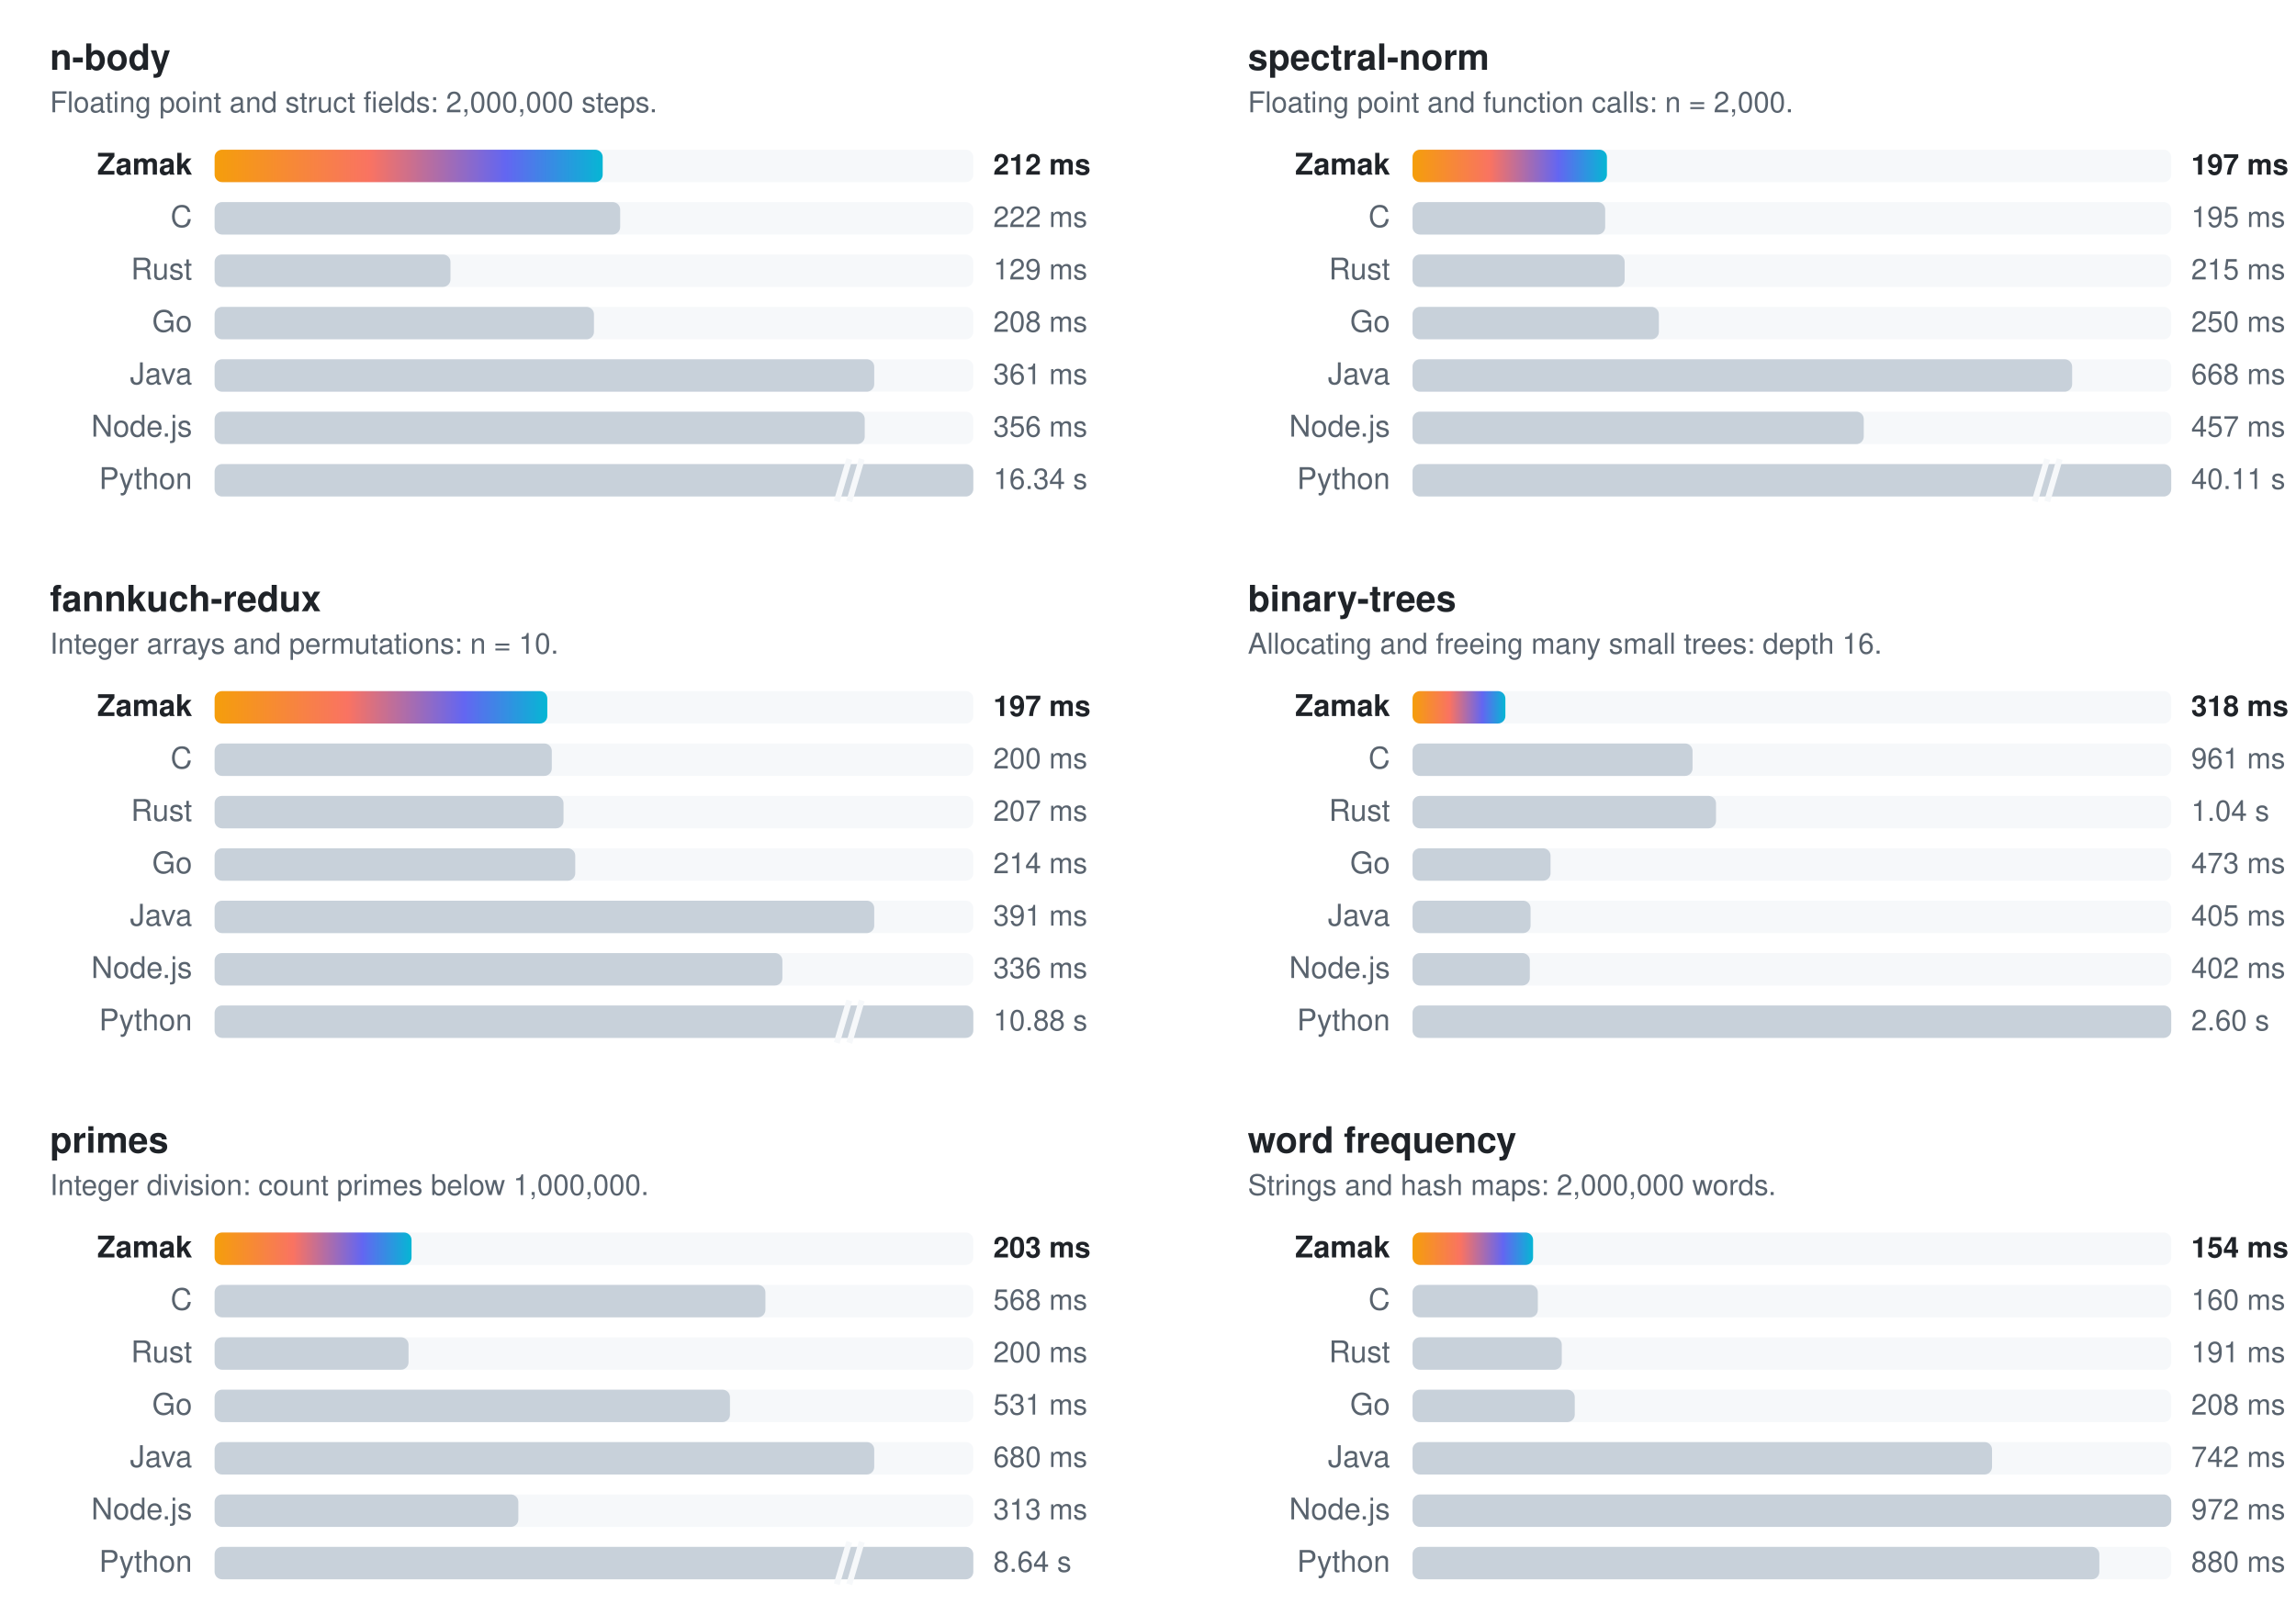
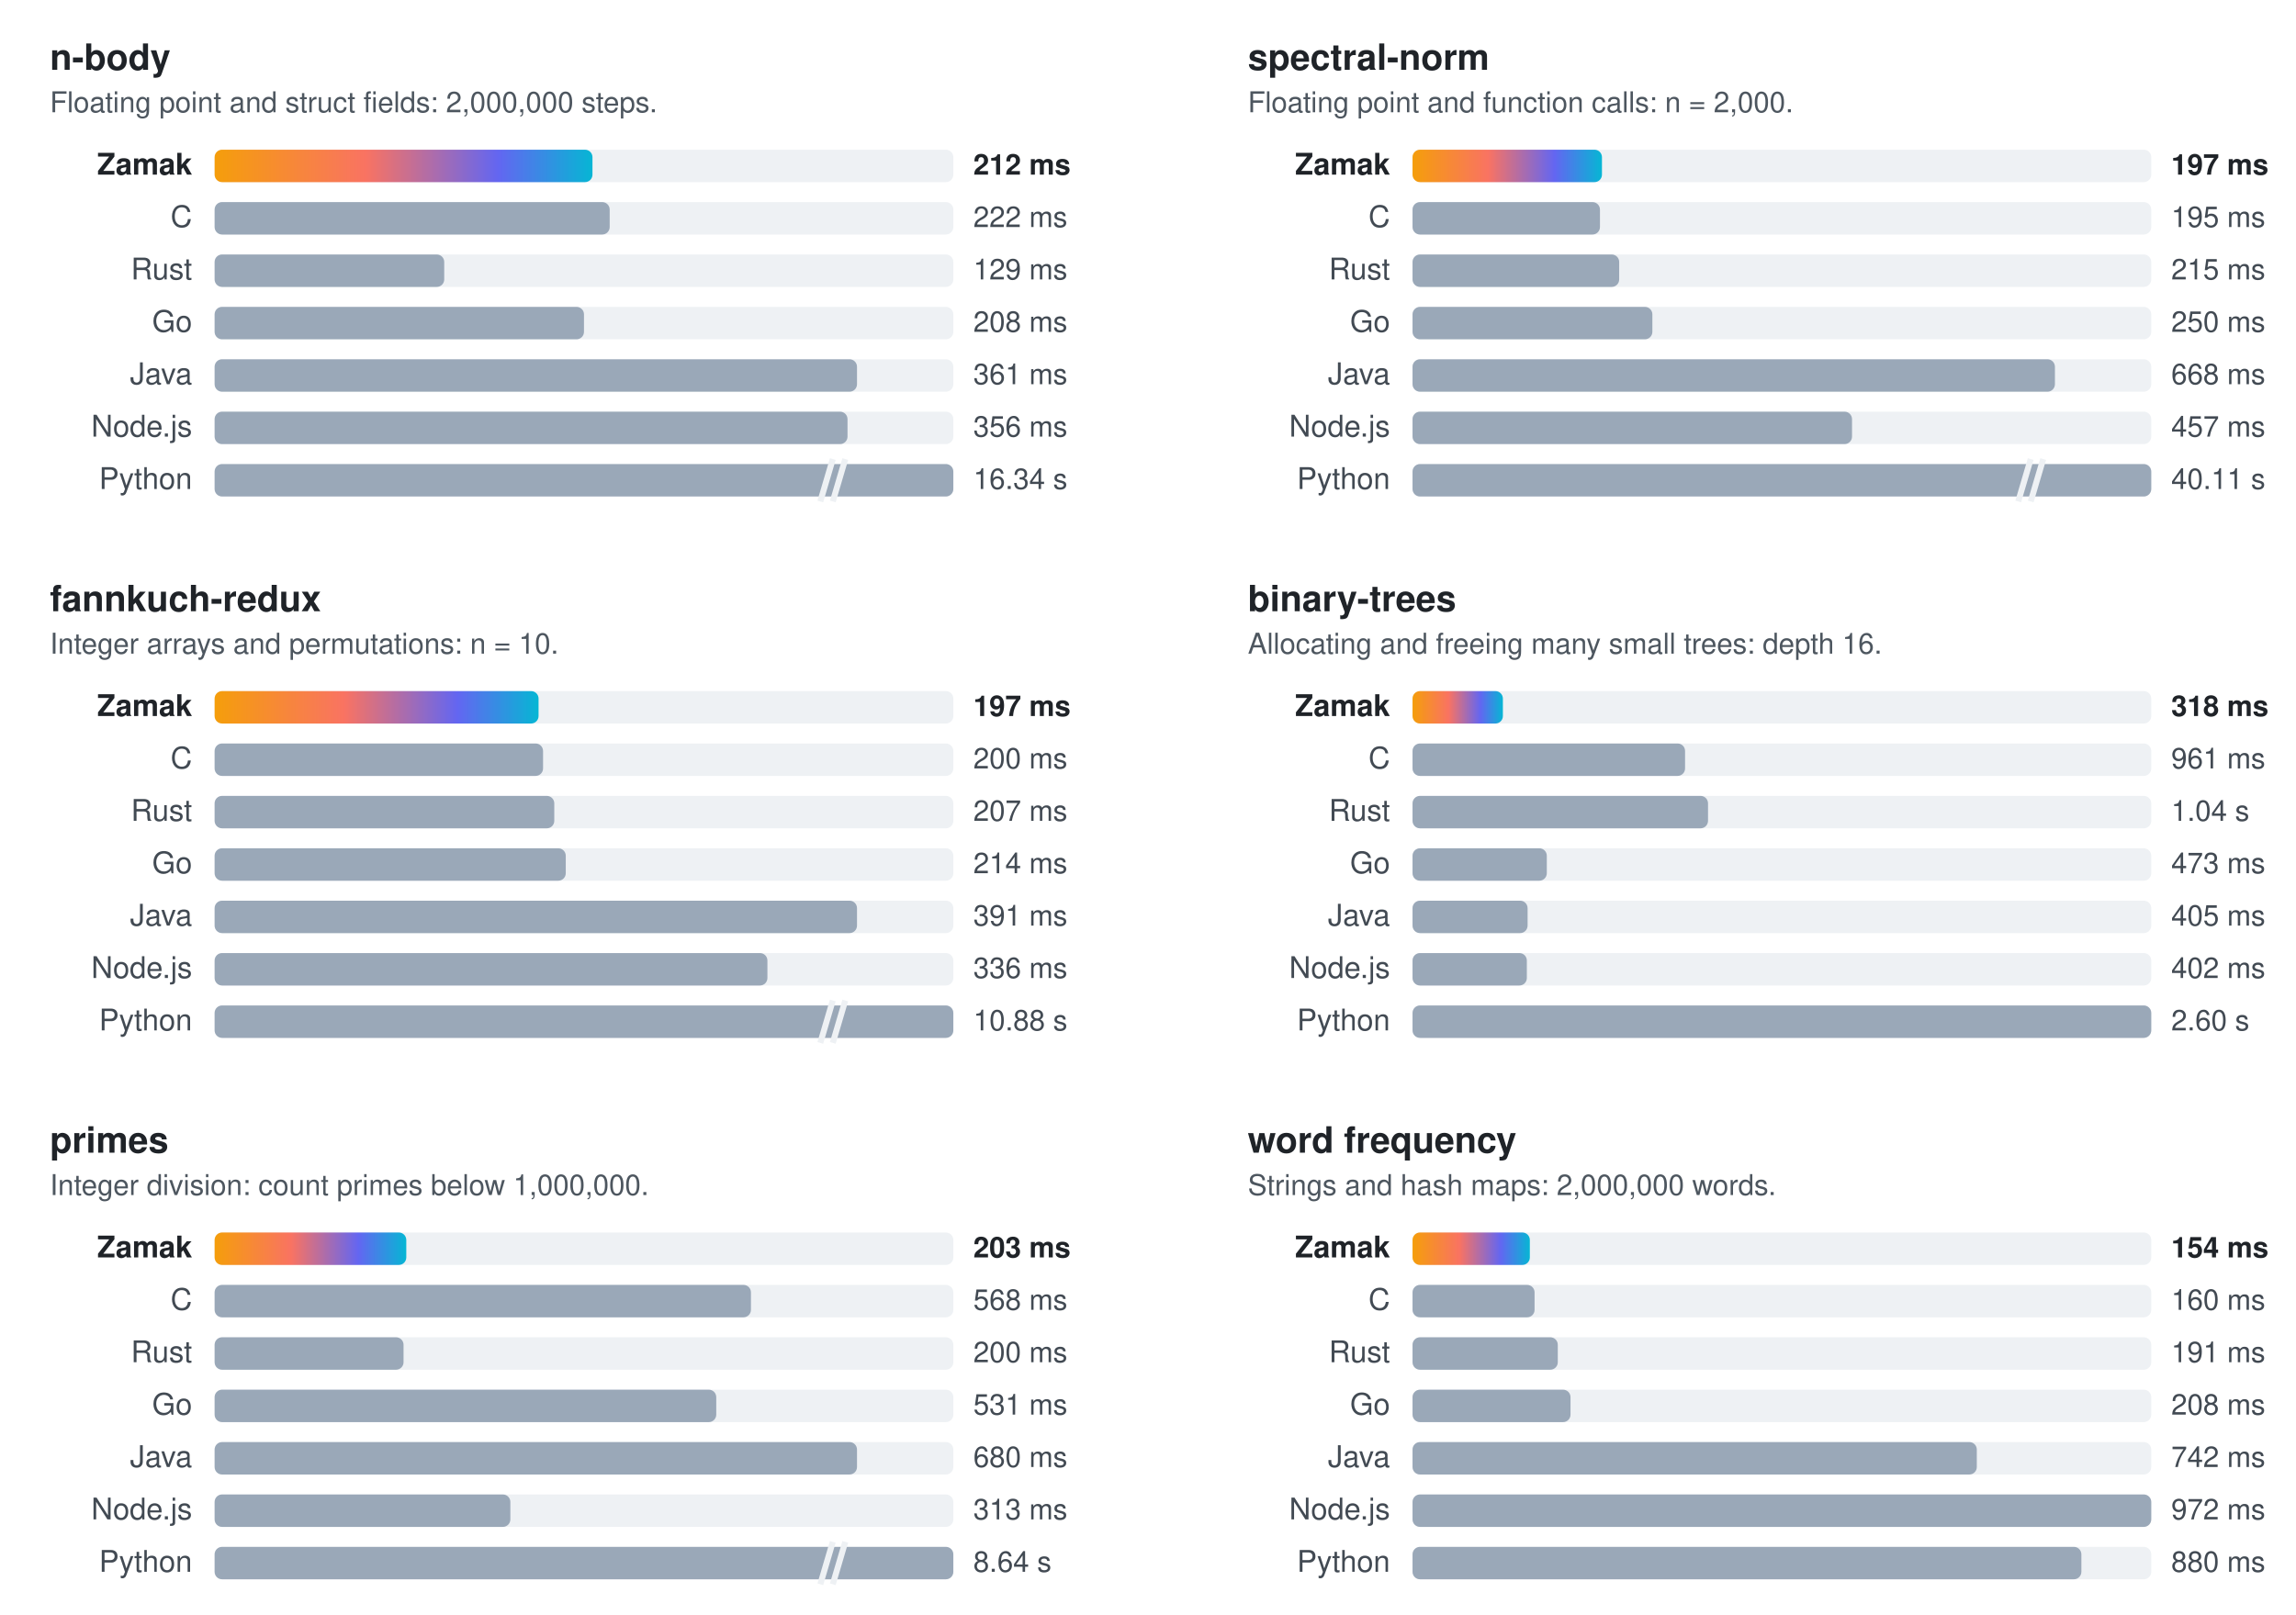
<svg xmlns="http://www.w3.org/2000/svg" viewBox="0 0 920 647" width="920" height="647" role="img" aria-label="Run time of six programs in Zamak, C, Rust, Go, Java, Node.js, and Python" font-family="-apple-system, 'Segoe UI', Helvetica, Arial, sans-serif">
  <defs>
    <linearGradient id="brand" x1="0" x2="1" y1="0" y2="0">
      <stop offset="0" stop-color="#f59e0b" />
      <stop offset="0.4" stop-color="#f97362" />
      <stop offset="0.75" stop-color="#6366f1" />
      <stop offset="1" stop-color="#06b6d4" />
    </linearGradient>
  </defs>
  <text x="20" y="28" font-size="14.5" font-weight="600" fill="#1f2328">n-body</text>
-   <text x="20" y="45" font-size="11.5" fill="#59636e">Floating point and struct fields: 2,000,000 steps.</text>
+   <text x="20" y="45" font-size="11.5" fill="#4d565f">Floating point and struct fields: 2,000,000 steps.</text>
  <text x="77" y="70" font-size="12" text-anchor="end" font-weight="600" fill="#1f2328">Zamak</text>
-   <rect x="86" y="60" width="304" height="13" rx="3" fill="#f6f8fa" />
-   <rect x="86" y="60" width="155.5" height="13" rx="3" fill="url(#brand)" />
-   <text x="398" y="70" font-size="11.5" font-weight="600" fill="#1f2328">212 ms</text>
-   <text x="77" y="91" font-size="12" text-anchor="end" font-weight="400" fill="#59636e">C</text>
-   <rect x="86" y="81" width="304" height="13" rx="3" fill="#f6f8fa" />
-   <rect x="86" y="81" width="162.5" height="13" rx="3" fill="#c8d1da" />
-   <text x="398" y="91" font-size="11.5" font-weight="400" fill="#59636e">222 ms</text>
-   <text x="77" y="112" font-size="12" text-anchor="end" font-weight="400" fill="#59636e">Rust</text>
-   <rect x="86" y="102" width="304" height="13" rx="3" fill="#f6f8fa" />
-   <rect x="86" y="102" width="94.5" height="13" rx="3" fill="#c8d1da" />
-   <text x="398" y="112" font-size="11.5" font-weight="400" fill="#59636e">129 ms</text>
-   <text x="77" y="133" font-size="12" text-anchor="end" font-weight="400" fill="#59636e">Go</text>
-   <rect x="86" y="123" width="304" height="13" rx="3" fill="#f6f8fa" />
-   <rect x="86" y="123" width="152.0" height="13" rx="3" fill="#c8d1da" />
-   <text x="398" y="133" font-size="11.5" font-weight="400" fill="#59636e">208 ms</text>
-   <text x="77" y="154" font-size="12" text-anchor="end" font-weight="400" fill="#59636e">Java</text>
-   <rect x="86" y="144" width="304" height="13" rx="3" fill="#f6f8fa" />
-   <rect x="86" y="144" width="264.3" height="13" rx="3" fill="#c8d1da" />
-   <text x="398" y="154" font-size="11.5" font-weight="400" fill="#59636e">361 ms</text>
-   <text x="77" y="175" font-size="12" text-anchor="end" font-weight="400" fill="#59636e">Node.js</text>
-   <rect x="86" y="165" width="304" height="13" rx="3" fill="#f6f8fa" />
-   <rect x="86" y="165" width="260.5" height="13" rx="3" fill="#c8d1da" />
-   <text x="398" y="175" font-size="11.5" font-weight="400" fill="#59636e">356 ms</text>
-   <text x="77" y="196" font-size="12" text-anchor="end" font-weight="400" fill="#59636e">Python</text>
-   <rect x="86" y="186" width="304" height="13" rx="3" fill="#f6f8fa" />
-   <rect x="86" y="186" width="304.0" height="13" rx="3" fill="#c8d1da" />
-   <path d="M335.3 201 l5 -17" stroke="#f6f8fa" stroke-width="2.4" />
-   <path d="M340.3 201 l5 -17" stroke="#f6f8fa" stroke-width="2.4" />
-   <text x="398" y="196" font-size="11.5" font-weight="400" fill="#59636e">16.34 s</text>
+   <rect x="86" y="60" width="296" height="13" rx="3" fill="#eef1f4" />
+   <rect x="86" y="60" width="151.4" height="13" rx="3" fill="url(#brand)" />
+   <text x="390" y="70" font-size="11.5" font-weight="600" fill="#1f2328">212 ms</text>
+   <text x="77" y="91" font-size="12" text-anchor="end" font-weight="500" fill="#424a53">C</text>
+   <rect x="86" y="81" width="296" height="13" rx="3" fill="#eef1f4" />
+   <rect x="86" y="81" width="158.3" height="13" rx="3" fill="#9aa8b8" />
+   <text x="390" y="91" font-size="11.5" font-weight="500" fill="#424a53">222 ms</text>
+   <text x="77" y="112" font-size="12" text-anchor="end" font-weight="500" fill="#424a53">Rust</text>
+   <rect x="86" y="102" width="296" height="13" rx="3" fill="#eef1f4" />
+   <rect x="86" y="102" width="92.0" height="13" rx="3" fill="#9aa8b8" />
+   <text x="390" y="112" font-size="11.5" font-weight="500" fill="#424a53">129 ms</text>
+   <text x="77" y="133" font-size="12" text-anchor="end" font-weight="500" fill="#424a53">Go</text>
+   <rect x="86" y="123" width="296" height="13" rx="3" fill="#eef1f4" />
+   <rect x="86" y="123" width="148.0" height="13" rx="3" fill="#9aa8b8" />
+   <text x="390" y="133" font-size="11.5" font-weight="500" fill="#424a53">208 ms</text>
+   <text x="77" y="154" font-size="12" text-anchor="end" font-weight="500" fill="#424a53">Java</text>
+   <rect x="86" y="144" width="296" height="13" rx="3" fill="#eef1f4" />
+   <rect x="86" y="144" width="257.4" height="13" rx="3" fill="#9aa8b8" />
+   <text x="390" y="154" font-size="11.5" font-weight="500" fill="#424a53">361 ms</text>
+   <text x="77" y="175" font-size="12" text-anchor="end" font-weight="500" fill="#424a53">Node.js</text>
+   <rect x="86" y="165" width="296" height="13" rx="3" fill="#eef1f4" />
+   <rect x="86" y="165" width="253.6" height="13" rx="3" fill="#9aa8b8" />
+   <text x="390" y="175" font-size="11.5" font-weight="500" fill="#424a53">356 ms</text>
+   <text x="77" y="196" font-size="12" text-anchor="end" font-weight="500" fill="#424a53">Python</text>
+   <rect x="86" y="186" width="296" height="13" rx="3" fill="#eef1f4" />
+   <rect x="86" y="186" width="296.0" height="13" rx="3" fill="#9aa8b8" />
+   <path d="M328.7 201 l5 -17" stroke="#eef1f4" stroke-width="2.4" />
+   <path d="M333.7 201 l5 -17" stroke="#eef1f4" stroke-width="2.4" />
+   <text x="390" y="196" font-size="11.5" font-weight="500" fill="#424a53">16.34 s</text>
  <text x="500" y="28" font-size="14.5" font-weight="600" fill="#1f2328">spectral-norm</text>
-   <text x="500" y="45" font-size="11.5" fill="#59636e">Floating point and function calls: n = 2,000.</text>
+   <text x="500" y="45" font-size="11.5" fill="#4d565f">Floating point and function calls: n = 2,000.</text>
  <text x="557" y="70" font-size="12" text-anchor="end" font-weight="600" fill="#1f2328">Zamak</text>
-   <rect x="566" y="60" width="304" height="13" rx="3" fill="#f6f8fa" />
-   <rect x="566" y="60" width="77.9" height="13" rx="3" fill="url(#brand)" />
-   <text x="878" y="70" font-size="11.5" font-weight="600" fill="#1f2328">197 ms</text>
-   <text x="557" y="91" font-size="12" text-anchor="end" font-weight="400" fill="#59636e">C</text>
-   <rect x="566" y="81" width="304" height="13" rx="3" fill="#f6f8fa" />
-   <rect x="566" y="81" width="77.2" height="13" rx="3" fill="#c8d1da" />
-   <text x="878" y="91" font-size="11.5" font-weight="400" fill="#59636e">195 ms</text>
-   <text x="557" y="112" font-size="12" text-anchor="end" font-weight="400" fill="#59636e">Rust</text>
-   <rect x="566" y="102" width="304" height="13" rx="3" fill="#f6f8fa" />
-   <rect x="566" y="102" width="85.0" height="13" rx="3" fill="#c8d1da" />
-   <text x="878" y="112" font-size="11.5" font-weight="400" fill="#59636e">215 ms</text>
-   <text x="557" y="133" font-size="12" text-anchor="end" font-weight="400" fill="#59636e">Go</text>
-   <rect x="566" y="123" width="304" height="13" rx="3" fill="#f6f8fa" />
-   <rect x="566" y="123" width="98.7" height="13" rx="3" fill="#c8d1da" />
-   <text x="878" y="133" font-size="11.5" font-weight="400" fill="#59636e">250 ms</text>
-   <text x="557" y="154" font-size="12" text-anchor="end" font-weight="400" fill="#59636e">Java</text>
-   <rect x="566" y="144" width="304" height="13" rx="3" fill="#f6f8fa" />
-   <rect x="566" y="144" width="264.3" height="13" rx="3" fill="#c8d1da" />
-   <text x="878" y="154" font-size="11.5" font-weight="400" fill="#59636e">668 ms</text>
-   <text x="557" y="175" font-size="12" text-anchor="end" font-weight="400" fill="#59636e">Node.js</text>
-   <rect x="566" y="165" width="304" height="13" rx="3" fill="#f6f8fa" />
-   <rect x="566" y="165" width="180.8" height="13" rx="3" fill="#c8d1da" />
-   <text x="878" y="175" font-size="11.5" font-weight="400" fill="#59636e">457 ms</text>
-   <text x="557" y="196" font-size="12" text-anchor="end" font-weight="400" fill="#59636e">Python</text>
-   <rect x="566" y="186" width="304" height="13" rx="3" fill="#f6f8fa" />
-   <rect x="566" y="186" width="304.0" height="13" rx="3" fill="#c8d1da" />
-   <path d="M815.3 201 l5 -17" stroke="#f6f8fa" stroke-width="2.4" />
-   <path d="M820.3 201 l5 -17" stroke="#f6f8fa" stroke-width="2.4" />
-   <text x="878" y="196" font-size="11.5" font-weight="400" fill="#59636e">40.11 s</text>
+   <rect x="566" y="60" width="296" height="13" rx="3" fill="#eef1f4" />
+   <rect x="566" y="60" width="75.9" height="13" rx="3" fill="url(#brand)" />
+   <text x="870" y="70" font-size="11.5" font-weight="600" fill="#1f2328">197 ms</text>
+   <text x="557" y="91" font-size="12" text-anchor="end" font-weight="500" fill="#424a53">C</text>
+   <rect x="566" y="81" width="296" height="13" rx="3" fill="#eef1f4" />
+   <rect x="566" y="81" width="75.1" height="13" rx="3" fill="#9aa8b8" />
+   <text x="870" y="91" font-size="11.5" font-weight="500" fill="#424a53">195 ms</text>
+   <text x="557" y="112" font-size="12" text-anchor="end" font-weight="500" fill="#424a53">Rust</text>
+   <rect x="566" y="102" width="296" height="13" rx="3" fill="#eef1f4" />
+   <rect x="566" y="102" width="82.8" height="13" rx="3" fill="#9aa8b8" />
+   <text x="870" y="112" font-size="11.5" font-weight="500" fill="#424a53">215 ms</text>
+   <text x="557" y="133" font-size="12" text-anchor="end" font-weight="500" fill="#424a53">Go</text>
+   <rect x="566" y="123" width="296" height="13" rx="3" fill="#eef1f4" />
+   <rect x="566" y="123" width="96.1" height="13" rx="3" fill="#9aa8b8" />
+   <text x="870" y="133" font-size="11.5" font-weight="500" fill="#424a53">250 ms</text>
+   <text x="557" y="154" font-size="12" text-anchor="end" font-weight="500" fill="#424a53">Java</text>
+   <rect x="566" y="144" width="296" height="13" rx="3" fill="#eef1f4" />
+   <rect x="566" y="144" width="257.4" height="13" rx="3" fill="#9aa8b8" />
+   <text x="870" y="154" font-size="11.5" font-weight="500" fill="#424a53">668 ms</text>
+   <text x="557" y="175" font-size="12" text-anchor="end" font-weight="500" fill="#424a53">Node.js</text>
+   <rect x="566" y="165" width="296" height="13" rx="3" fill="#eef1f4" />
+   <rect x="566" y="165" width="176.1" height="13" rx="3" fill="#9aa8b8" />
+   <text x="870" y="175" font-size="11.5" font-weight="500" fill="#424a53">457 ms</text>
+   <text x="557" y="196" font-size="12" text-anchor="end" font-weight="500" fill="#424a53">Python</text>
+   <rect x="566" y="186" width="296" height="13" rx="3" fill="#eef1f4" />
+   <rect x="566" y="186" width="296.0" height="13" rx="3" fill="#9aa8b8" />
+   <path d="M808.7 201 l5 -17" stroke="#eef1f4" stroke-width="2.4" />
+   <path d="M813.7 201 l5 -17" stroke="#eef1f4" stroke-width="2.4" />
+   <text x="870" y="196" font-size="11.5" font-weight="500" fill="#424a53">40.11 s</text>
  <text x="20" y="245" font-size="14.5" font-weight="600" fill="#1f2328">fannkuch-redux</text>
-   <text x="20" y="262" font-size="11.5" fill="#59636e">Integer arrays and permutations: n = 10.</text>
+   <text x="20" y="262" font-size="11.5" fill="#4d565f">Integer arrays and permutations: n = 10.</text>
  <text x="77" y="287" font-size="12" text-anchor="end" font-weight="600" fill="#1f2328">Zamak</text>
-   <rect x="86" y="277" width="304" height="13" rx="3" fill="#f6f8fa" />
-   <rect x="86" y="277" width="133.3" height="13" rx="3" fill="url(#brand)" />
-   <text x="398" y="287" font-size="11.5" font-weight="600" fill="#1f2328">197 ms</text>
-   <text x="77" y="308" font-size="12" text-anchor="end" font-weight="400" fill="#59636e">C</text>
-   <rect x="86" y="298" width="304" height="13" rx="3" fill="#f6f8fa" />
-   <rect x="86" y="298" width="135.1" height="13" rx="3" fill="#c8d1da" />
-   <text x="398" y="308" font-size="11.5" font-weight="400" fill="#59636e">200 ms</text>
-   <text x="77" y="329" font-size="12" text-anchor="end" font-weight="400" fill="#59636e">Rust</text>
-   <rect x="86" y="319" width="304" height="13" rx="3" fill="#f6f8fa" />
-   <rect x="86" y="319" width="139.8" height="13" rx="3" fill="#c8d1da" />
-   <text x="398" y="329" font-size="11.5" font-weight="400" fill="#59636e">207 ms</text>
-   <text x="77" y="350" font-size="12" text-anchor="end" font-weight="400" fill="#59636e">Go</text>
-   <rect x="86" y="340" width="304" height="13" rx="3" fill="#f6f8fa" />
-   <rect x="86" y="340" width="144.5" height="13" rx="3" fill="#c8d1da" />
-   <text x="398" y="350" font-size="11.5" font-weight="400" fill="#59636e">214 ms</text>
-   <text x="77" y="371" font-size="12" text-anchor="end" font-weight="400" fill="#59636e">Java</text>
-   <rect x="86" y="361" width="304" height="13" rx="3" fill="#f6f8fa" />
-   <rect x="86" y="361" width="264.3" height="13" rx="3" fill="#c8d1da" />
-   <text x="398" y="371" font-size="11.5" font-weight="400" fill="#59636e">391 ms</text>
-   <text x="77" y="392" font-size="12" text-anchor="end" font-weight="400" fill="#59636e">Node.js</text>
-   <rect x="86" y="382" width="304" height="13" rx="3" fill="#f6f8fa" />
-   <rect x="86" y="382" width="227.5" height="13" rx="3" fill="#c8d1da" />
-   <text x="398" y="392" font-size="11.5" font-weight="400" fill="#59636e">336 ms</text>
-   <text x="77" y="413" font-size="12" text-anchor="end" font-weight="400" fill="#59636e">Python</text>
-   <rect x="86" y="403" width="304" height="13" rx="3" fill="#f6f8fa" />
-   <rect x="86" y="403" width="304.0" height="13" rx="3" fill="#c8d1da" />
-   <path d="M335.3 418 l5 -17" stroke="#f6f8fa" stroke-width="2.4" />
-   <path d="M340.3 418 l5 -17" stroke="#f6f8fa" stroke-width="2.4" />
-   <text x="398" y="413" font-size="11.5" font-weight="400" fill="#59636e">10.88 s</text>
+   <rect x="86" y="277" width="296" height="13" rx="3" fill="#eef1f4" />
+   <rect x="86" y="277" width="129.8" height="13" rx="3" fill="url(#brand)" />
+   <text x="390" y="287" font-size="11.5" font-weight="600" fill="#1f2328">197 ms</text>
+   <text x="77" y="308" font-size="12" text-anchor="end" font-weight="500" fill="#424a53">C</text>
+   <rect x="86" y="298" width="296" height="13" rx="3" fill="#eef1f4" />
+   <rect x="86" y="298" width="131.6" height="13" rx="3" fill="#9aa8b8" />
+   <text x="390" y="308" font-size="11.5" font-weight="500" fill="#424a53">200 ms</text>
+   <text x="77" y="329" font-size="12" text-anchor="end" font-weight="500" fill="#424a53">Rust</text>
+   <rect x="86" y="319" width="296" height="13" rx="3" fill="#eef1f4" />
+   <rect x="86" y="319" width="136.1" height="13" rx="3" fill="#9aa8b8" />
+   <text x="390" y="329" font-size="11.5" font-weight="500" fill="#424a53">207 ms</text>
+   <text x="77" y="350" font-size="12" text-anchor="end" font-weight="500" fill="#424a53">Go</text>
+   <rect x="86" y="340" width="296" height="13" rx="3" fill="#eef1f4" />
+   <rect x="86" y="340" width="140.7" height="13" rx="3" fill="#9aa8b8" />
+   <text x="390" y="350" font-size="11.5" font-weight="500" fill="#424a53">214 ms</text>
+   <text x="77" y="371" font-size="12" text-anchor="end" font-weight="500" fill="#424a53">Java</text>
+   <rect x="86" y="361" width="296" height="13" rx="3" fill="#eef1f4" />
+   <rect x="86" y="361" width="257.4" height="13" rx="3" fill="#9aa8b8" />
+   <text x="390" y="371" font-size="11.5" font-weight="500" fill="#424a53">391 ms</text>
+   <text x="77" y="392" font-size="12" text-anchor="end" font-weight="500" fill="#424a53">Node.js</text>
+   <rect x="86" y="382" width="296" height="13" rx="3" fill="#eef1f4" />
+   <rect x="86" y="382" width="221.5" height="13" rx="3" fill="#9aa8b8" />
+   <text x="390" y="392" font-size="11.5" font-weight="500" fill="#424a53">336 ms</text>
+   <text x="77" y="413" font-size="12" text-anchor="end" font-weight="500" fill="#424a53">Python</text>
+   <rect x="86" y="403" width="296" height="13" rx="3" fill="#eef1f4" />
+   <rect x="86" y="403" width="296.0" height="13" rx="3" fill="#9aa8b8" />
+   <path d="M328.7 418 l5 -17" stroke="#eef1f4" stroke-width="2.4" />
+   <path d="M333.7 418 l5 -17" stroke="#eef1f4" stroke-width="2.4" />
+   <text x="390" y="413" font-size="11.5" font-weight="500" fill="#424a53">10.88 s</text>
  <text x="500" y="245" font-size="14.5" font-weight="600" fill="#1f2328">binary-trees</text>
-   <text x="500" y="262" font-size="11.5" fill="#59636e">Allocating and freeing many small trees: depth 16.</text>
+   <text x="500" y="262" font-size="11.5" fill="#4d565f">Allocating and freeing many small trees: depth 16.</text>
  <text x="557" y="287" font-size="12" text-anchor="end" font-weight="600" fill="#1f2328">Zamak</text>
-   <rect x="566" y="277" width="304" height="13" rx="3" fill="#f6f8fa" />
-   <rect x="566" y="277" width="37.2" height="13" rx="3" fill="url(#brand)" />
-   <text x="878" y="287" font-size="11.5" font-weight="600" fill="#1f2328">318 ms</text>
-   <text x="557" y="308" font-size="12" text-anchor="end" font-weight="400" fill="#59636e">C</text>
-   <rect x="566" y="298" width="304" height="13" rx="3" fill="#f6f8fa" />
-   <rect x="566" y="298" width="112.2" height="13" rx="3" fill="#c8d1da" />
-   <text x="878" y="308" font-size="11.5" font-weight="400" fill="#59636e">961 ms</text>
-   <text x="557" y="329" font-size="12" text-anchor="end" font-weight="400" fill="#59636e">Rust</text>
-   <rect x="566" y="319" width="304" height="13" rx="3" fill="#f6f8fa" />
-   <rect x="566" y="319" width="121.6" height="13" rx="3" fill="#c8d1da" />
-   <text x="878" y="329" font-size="11.5" font-weight="400" fill="#59636e">1.04 s</text>
-   <text x="557" y="350" font-size="12" text-anchor="end" font-weight="400" fill="#59636e">Go</text>
-   <rect x="566" y="340" width="304" height="13" rx="3" fill="#f6f8fa" />
-   <rect x="566" y="340" width="55.3" height="13" rx="3" fill="#c8d1da" />
-   <text x="878" y="350" font-size="11.5" font-weight="400" fill="#59636e">473 ms</text>
-   <text x="557" y="371" font-size="12" text-anchor="end" font-weight="400" fill="#59636e">Java</text>
-   <rect x="566" y="361" width="304" height="13" rx="3" fill="#f6f8fa" />
-   <rect x="566" y="361" width="47.3" height="13" rx="3" fill="#c8d1da" />
-   <text x="878" y="371" font-size="11.5" font-weight="400" fill="#59636e">405 ms</text>
-   <text x="557" y="392" font-size="12" text-anchor="end" font-weight="400" fill="#59636e">Node.js</text>
-   <rect x="566" y="382" width="304" height="13" rx="3" fill="#f6f8fa" />
-   <rect x="566" y="382" width="47.0" height="13" rx="3" fill="#c8d1da" />
-   <text x="878" y="392" font-size="11.5" font-weight="400" fill="#59636e">402 ms</text>
-   <text x="557" y="413" font-size="12" text-anchor="end" font-weight="400" fill="#59636e">Python</text>
-   <rect x="566" y="403" width="304" height="13" rx="3" fill="#f6f8fa" />
-   <rect x="566" y="403" width="304.0" height="13" rx="3" fill="#c8d1da" />
-   <text x="878" y="413" font-size="11.5" font-weight="400" fill="#59636e">2.60 s</text>
+   <rect x="566" y="277" width="296" height="13" rx="3" fill="#eef1f4" />
+   <rect x="566" y="277" width="36.2" height="13" rx="3" fill="url(#brand)" />
+   <text x="870" y="287" font-size="11.5" font-weight="600" fill="#1f2328">318 ms</text>
+   <text x="557" y="308" font-size="12" text-anchor="end" font-weight="500" fill="#424a53">C</text>
+   <rect x="566" y="298" width="296" height="13" rx="3" fill="#eef1f4" />
+   <rect x="566" y="298" width="109.2" height="13" rx="3" fill="#9aa8b8" />
+   <text x="870" y="308" font-size="11.5" font-weight="500" fill="#424a53">961 ms</text>
+   <text x="557" y="329" font-size="12" text-anchor="end" font-weight="500" fill="#424a53">Rust</text>
+   <rect x="566" y="319" width="296" height="13" rx="3" fill="#eef1f4" />
+   <rect x="566" y="319" width="118.4" height="13" rx="3" fill="#9aa8b8" />
+   <text x="870" y="329" font-size="11.5" font-weight="500" fill="#424a53">1.04 s</text>
+   <text x="557" y="350" font-size="12" text-anchor="end" font-weight="500" fill="#424a53">Go</text>
+   <rect x="566" y="340" width="296" height="13" rx="3" fill="#eef1f4" />
+   <rect x="566" y="340" width="53.8" height="13" rx="3" fill="#9aa8b8" />
+   <text x="870" y="350" font-size="11.5" font-weight="500" fill="#424a53">473 ms</text>
+   <text x="557" y="371" font-size="12" text-anchor="end" font-weight="500" fill="#424a53">Java</text>
+   <rect x="566" y="361" width="296" height="13" rx="3" fill="#eef1f4" />
+   <rect x="566" y="361" width="46.1" height="13" rx="3" fill="#9aa8b8" />
+   <text x="870" y="371" font-size="11.5" font-weight="500" fill="#424a53">405 ms</text>
+   <text x="557" y="392" font-size="12" text-anchor="end" font-weight="500" fill="#424a53">Node.js</text>
+   <rect x="566" y="382" width="296" height="13" rx="3" fill="#eef1f4" />
+   <rect x="566" y="382" width="45.8" height="13" rx="3" fill="#9aa8b8" />
+   <text x="870" y="392" font-size="11.5" font-weight="500" fill="#424a53">402 ms</text>
+   <text x="557" y="413" font-size="12" text-anchor="end" font-weight="500" fill="#424a53">Python</text>
+   <rect x="566" y="403" width="296" height="13" rx="3" fill="#eef1f4" />
+   <rect x="566" y="403" width="296.0" height="13" rx="3" fill="#9aa8b8" />
+   <text x="870" y="413" font-size="11.5" font-weight="500" fill="#424a53">2.60 s</text>
  <text x="20" y="462" font-size="14.5" font-weight="600" fill="#1f2328">primes</text>
-   <text x="20" y="479" font-size="11.5" fill="#59636e">Integer division: count primes below 1,000,000.</text>
+   <text x="20" y="479" font-size="11.5" fill="#4d565f">Integer division: count primes below 1,000,000.</text>
  <text x="77" y="504" font-size="12" text-anchor="end" font-weight="600" fill="#1f2328">Zamak</text>
-   <rect x="86" y="494" width="304" height="13" rx="3" fill="#f6f8fa" />
-   <rect x="86" y="494" width="78.9" height="13" rx="3" fill="url(#brand)" />
-   <text x="398" y="504" font-size="11.5" font-weight="600" fill="#1f2328">203 ms</text>
-   <text x="77" y="525" font-size="12" text-anchor="end" font-weight="400" fill="#59636e">C</text>
-   <rect x="86" y="515" width="304" height="13" rx="3" fill="#f6f8fa" />
-   <rect x="86" y="515" width="220.7" height="13" rx="3" fill="#c8d1da" />
-   <text x="398" y="525" font-size="11.5" font-weight="400" fill="#59636e">568 ms</text>
-   <text x="77" y="546" font-size="12" text-anchor="end" font-weight="400" fill="#59636e">Rust</text>
-   <rect x="86" y="536" width="304" height="13" rx="3" fill="#f6f8fa" />
-   <rect x="86" y="536" width="77.7" height="13" rx="3" fill="#c8d1da" />
-   <text x="398" y="546" font-size="11.5" font-weight="400" fill="#59636e">200 ms</text>
-   <text x="77" y="567" font-size="12" text-anchor="end" font-weight="400" fill="#59636e">Go</text>
-   <rect x="86" y="557" width="304" height="13" rx="3" fill="#f6f8fa" />
-   <rect x="86" y="557" width="206.5" height="13" rx="3" fill="#c8d1da" />
-   <text x="398" y="567" font-size="11.5" font-weight="400" fill="#59636e">531 ms</text>
-   <text x="77" y="588" font-size="12" text-anchor="end" font-weight="400" fill="#59636e">Java</text>
-   <rect x="86" y="578" width="304" height="13" rx="3" fill="#f6f8fa" />
-   <rect x="86" y="578" width="264.3" height="13" rx="3" fill="#c8d1da" />
-   <text x="398" y="588" font-size="11.5" font-weight="400" fill="#59636e">680 ms</text>
-   <text x="77" y="609" font-size="12" text-anchor="end" font-weight="400" fill="#59636e">Node.js</text>
-   <rect x="86" y="599" width="304" height="13" rx="3" fill="#f6f8fa" />
-   <rect x="86" y="599" width="121.7" height="13" rx="3" fill="#c8d1da" />
-   <text x="398" y="609" font-size="11.5" font-weight="400" fill="#59636e">313 ms</text>
-   <text x="77" y="630" font-size="12" text-anchor="end" font-weight="400" fill="#59636e">Python</text>
-   <rect x="86" y="620" width="304" height="13" rx="3" fill="#f6f8fa" />
-   <rect x="86" y="620" width="304.0" height="13" rx="3" fill="#c8d1da" />
-   <path d="M335.3 635 l5 -17" stroke="#f6f8fa" stroke-width="2.4" />
-   <path d="M340.3 635 l5 -17" stroke="#f6f8fa" stroke-width="2.4" />
-   <text x="398" y="630" font-size="11.5" font-weight="400" fill="#59636e">8.64 s</text>
+   <rect x="86" y="494" width="296" height="13" rx="3" fill="#eef1f4" />
+   <rect x="86" y="494" width="76.8" height="13" rx="3" fill="url(#brand)" />
+   <text x="390" y="504" font-size="11.5" font-weight="600" fill="#1f2328">203 ms</text>
+   <text x="77" y="525" font-size="12" text-anchor="end" font-weight="500" fill="#424a53">C</text>
+   <rect x="86" y="515" width="296" height="13" rx="3" fill="#eef1f4" />
+   <rect x="86" y="515" width="214.9" height="13" rx="3" fill="#9aa8b8" />
+   <text x="390" y="525" font-size="11.5" font-weight="500" fill="#424a53">568 ms</text>
+   <text x="77" y="546" font-size="12" text-anchor="end" font-weight="500" fill="#424a53">Rust</text>
+   <rect x="86" y="536" width="296" height="13" rx="3" fill="#eef1f4" />
+   <rect x="86" y="536" width="75.7" height="13" rx="3" fill="#9aa8b8" />
+   <text x="390" y="546" font-size="11.5" font-weight="500" fill="#424a53">200 ms</text>
+   <text x="77" y="567" font-size="12" text-anchor="end" font-weight="500" fill="#424a53">Go</text>
+   <rect x="86" y="557" width="296" height="13" rx="3" fill="#eef1f4" />
+   <rect x="86" y="557" width="201.0" height="13" rx="3" fill="#9aa8b8" />
+   <text x="390" y="567" font-size="11.5" font-weight="500" fill="#424a53">531 ms</text>
+   <text x="77" y="588" font-size="12" text-anchor="end" font-weight="500" fill="#424a53">Java</text>
+   <rect x="86" y="578" width="296" height="13" rx="3" fill="#eef1f4" />
+   <rect x="86" y="578" width="257.4" height="13" rx="3" fill="#9aa8b8" />
+   <text x="390" y="588" font-size="11.5" font-weight="500" fill="#424a53">680 ms</text>
+   <text x="77" y="609" font-size="12" text-anchor="end" font-weight="500" fill="#424a53">Node.js</text>
+   <rect x="86" y="599" width="296" height="13" rx="3" fill="#eef1f4" />
+   <rect x="86" y="599" width="118.5" height="13" rx="3" fill="#9aa8b8" />
+   <text x="390" y="609" font-size="11.5" font-weight="500" fill="#424a53">313 ms</text>
+   <text x="77" y="630" font-size="12" text-anchor="end" font-weight="500" fill="#424a53">Python</text>
+   <rect x="86" y="620" width="296" height="13" rx="3" fill="#eef1f4" />
+   <rect x="86" y="620" width="296.0" height="13" rx="3" fill="#9aa8b8" />
+   <path d="M328.7 635 l5 -17" stroke="#eef1f4" stroke-width="2.4" />
+   <path d="M333.7 635 l5 -17" stroke="#eef1f4" stroke-width="2.4" />
+   <text x="390" y="630" font-size="11.5" font-weight="500" fill="#424a53">8.64 s</text>
  <text x="500" y="462" font-size="14.5" font-weight="600" fill="#1f2328">word frequency</text>
-   <text x="500" y="479" font-size="11.5" fill="#59636e">Strings and hash maps: 2,000,000 words.</text>
+   <text x="500" y="479" font-size="11.5" fill="#4d565f">Strings and hash maps: 2,000,000 words.</text>
  <text x="557" y="504" font-size="12" text-anchor="end" font-weight="600" fill="#1f2328">Zamak</text>
-   <rect x="566" y="494" width="304" height="13" rx="3" fill="#f6f8fa" />
-   <rect x="566" y="494" width="48.3" height="13" rx="3" fill="url(#brand)" />
-   <text x="878" y="504" font-size="11.5" font-weight="600" fill="#1f2328">154 ms</text>
-   <text x="557" y="525" font-size="12" text-anchor="end" font-weight="400" fill="#59636e">C</text>
-   <rect x="566" y="515" width="304" height="13" rx="3" fill="#f6f8fa" />
-   <rect x="566" y="515" width="50.2" height="13" rx="3" fill="#c8d1da" />
-   <text x="878" y="525" font-size="11.5" font-weight="400" fill="#59636e">160 ms</text>
-   <text x="557" y="546" font-size="12" text-anchor="end" font-weight="400" fill="#59636e">Rust</text>
-   <rect x="566" y="536" width="304" height="13" rx="3" fill="#f6f8fa" />
-   <rect x="566" y="536" width="59.8" height="13" rx="3" fill="#c8d1da" />
-   <text x="878" y="546" font-size="11.5" font-weight="400" fill="#59636e">191 ms</text>
-   <text x="557" y="567" font-size="12" text-anchor="end" font-weight="400" fill="#59636e">Go</text>
-   <rect x="566" y="557" width="304" height="13" rx="3" fill="#f6f8fa" />
-   <rect x="566" y="557" width="65.0" height="13" rx="3" fill="#c8d1da" />
-   <text x="878" y="567" font-size="11.5" font-weight="400" fill="#59636e">208 ms</text>
-   <text x="557" y="588" font-size="12" text-anchor="end" font-weight="400" fill="#59636e">Java</text>
-   <rect x="566" y="578" width="304" height="13" rx="3" fill="#f6f8fa" />
-   <rect x="566" y="578" width="232.2" height="13" rx="3" fill="#c8d1da" />
-   <text x="878" y="588" font-size="11.5" font-weight="400" fill="#59636e">742 ms</text>
-   <text x="557" y="609" font-size="12" text-anchor="end" font-weight="400" fill="#59636e">Node.js</text>
-   <rect x="566" y="599" width="304" height="13" rx="3" fill="#f6f8fa" />
-   <rect x="566" y="599" width="304.0" height="13" rx="3" fill="#c8d1da" />
-   <text x="878" y="609" font-size="11.5" font-weight="400" fill="#59636e">972 ms</text>
-   <text x="557" y="630" font-size="12" text-anchor="end" font-weight="400" fill="#59636e">Python</text>
-   <rect x="566" y="620" width="304" height="13" rx="3" fill="#f6f8fa" />
-   <rect x="566" y="620" width="275.2" height="13" rx="3" fill="#c8d1da" />
-   <text x="878" y="630" font-size="11.5" font-weight="400" fill="#59636e">880 ms</text>
+   <rect x="566" y="494" width="296" height="13" rx="3" fill="#eef1f4" />
+   <rect x="566" y="494" width="47.0" height="13" rx="3" fill="url(#brand)" />
+   <text x="870" y="504" font-size="11.5" font-weight="600" fill="#1f2328">154 ms</text>
+   <text x="557" y="525" font-size="12" text-anchor="end" font-weight="500" fill="#424a53">C</text>
+   <rect x="566" y="515" width="296" height="13" rx="3" fill="#eef1f4" />
+   <rect x="566" y="515" width="48.9" height="13" rx="3" fill="#9aa8b8" />
+   <text x="870" y="525" font-size="11.5" font-weight="500" fill="#424a53">160 ms</text>
+   <text x="557" y="546" font-size="12" text-anchor="end" font-weight="500" fill="#424a53">Rust</text>
+   <rect x="566" y="536" width="296" height="13" rx="3" fill="#eef1f4" />
+   <rect x="566" y="536" width="58.2" height="13" rx="3" fill="#9aa8b8" />
+   <text x="870" y="546" font-size="11.5" font-weight="500" fill="#424a53">191 ms</text>
+   <text x="557" y="567" font-size="12" text-anchor="end" font-weight="500" fill="#424a53">Go</text>
+   <rect x="566" y="557" width="296" height="13" rx="3" fill="#eef1f4" />
+   <rect x="566" y="557" width="63.3" height="13" rx="3" fill="#9aa8b8" />
+   <text x="870" y="567" font-size="11.5" font-weight="500" fill="#424a53">208 ms</text>
+   <text x="557" y="588" font-size="12" text-anchor="end" font-weight="500" fill="#424a53">Java</text>
+   <rect x="566" y="578" width="296" height="13" rx="3" fill="#eef1f4" />
+   <rect x="566" y="578" width="226.1" height="13" rx="3" fill="#9aa8b8" />
+   <text x="870" y="588" font-size="11.5" font-weight="500" fill="#424a53">742 ms</text>
+   <text x="557" y="609" font-size="12" text-anchor="end" font-weight="500" fill="#424a53">Node.js</text>
+   <rect x="566" y="599" width="296" height="13" rx="3" fill="#eef1f4" />
+   <rect x="566" y="599" width="296.0" height="13" rx="3" fill="#9aa8b8" />
+   <text x="870" y="609" font-size="11.5" font-weight="500" fill="#424a53">972 ms</text>
+   <text x="557" y="630" font-size="12" text-anchor="end" font-weight="500" fill="#424a53">Python</text>
+   <rect x="566" y="620" width="296" height="13" rx="3" fill="#eef1f4" />
+   <rect x="566" y="620" width="268.0" height="13" rx="3" fill="#9aa8b8" />
+   <text x="870" y="630" font-size="11.5" font-weight="500" fill="#424a53">880 ms</text>
</svg>
